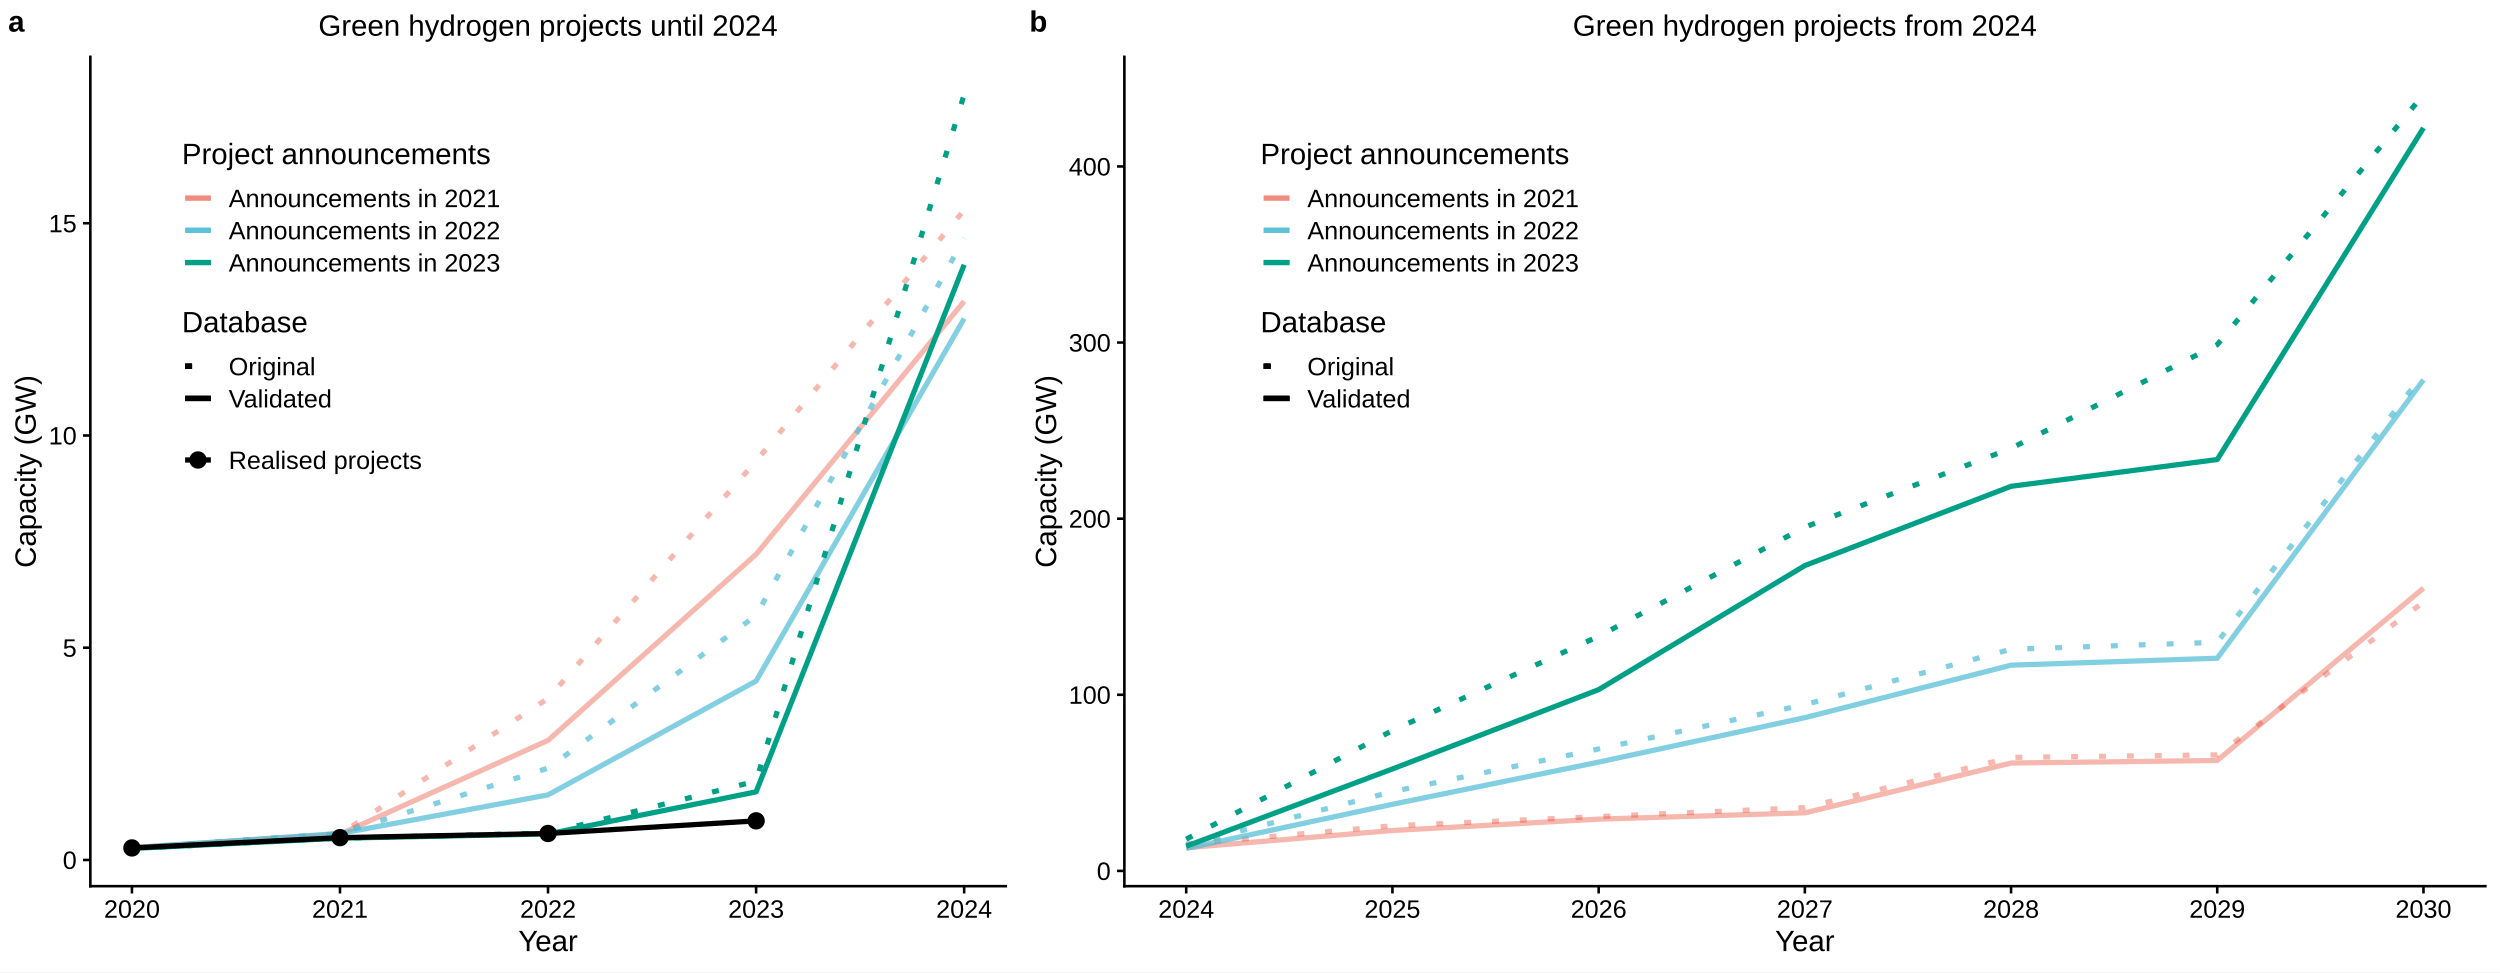
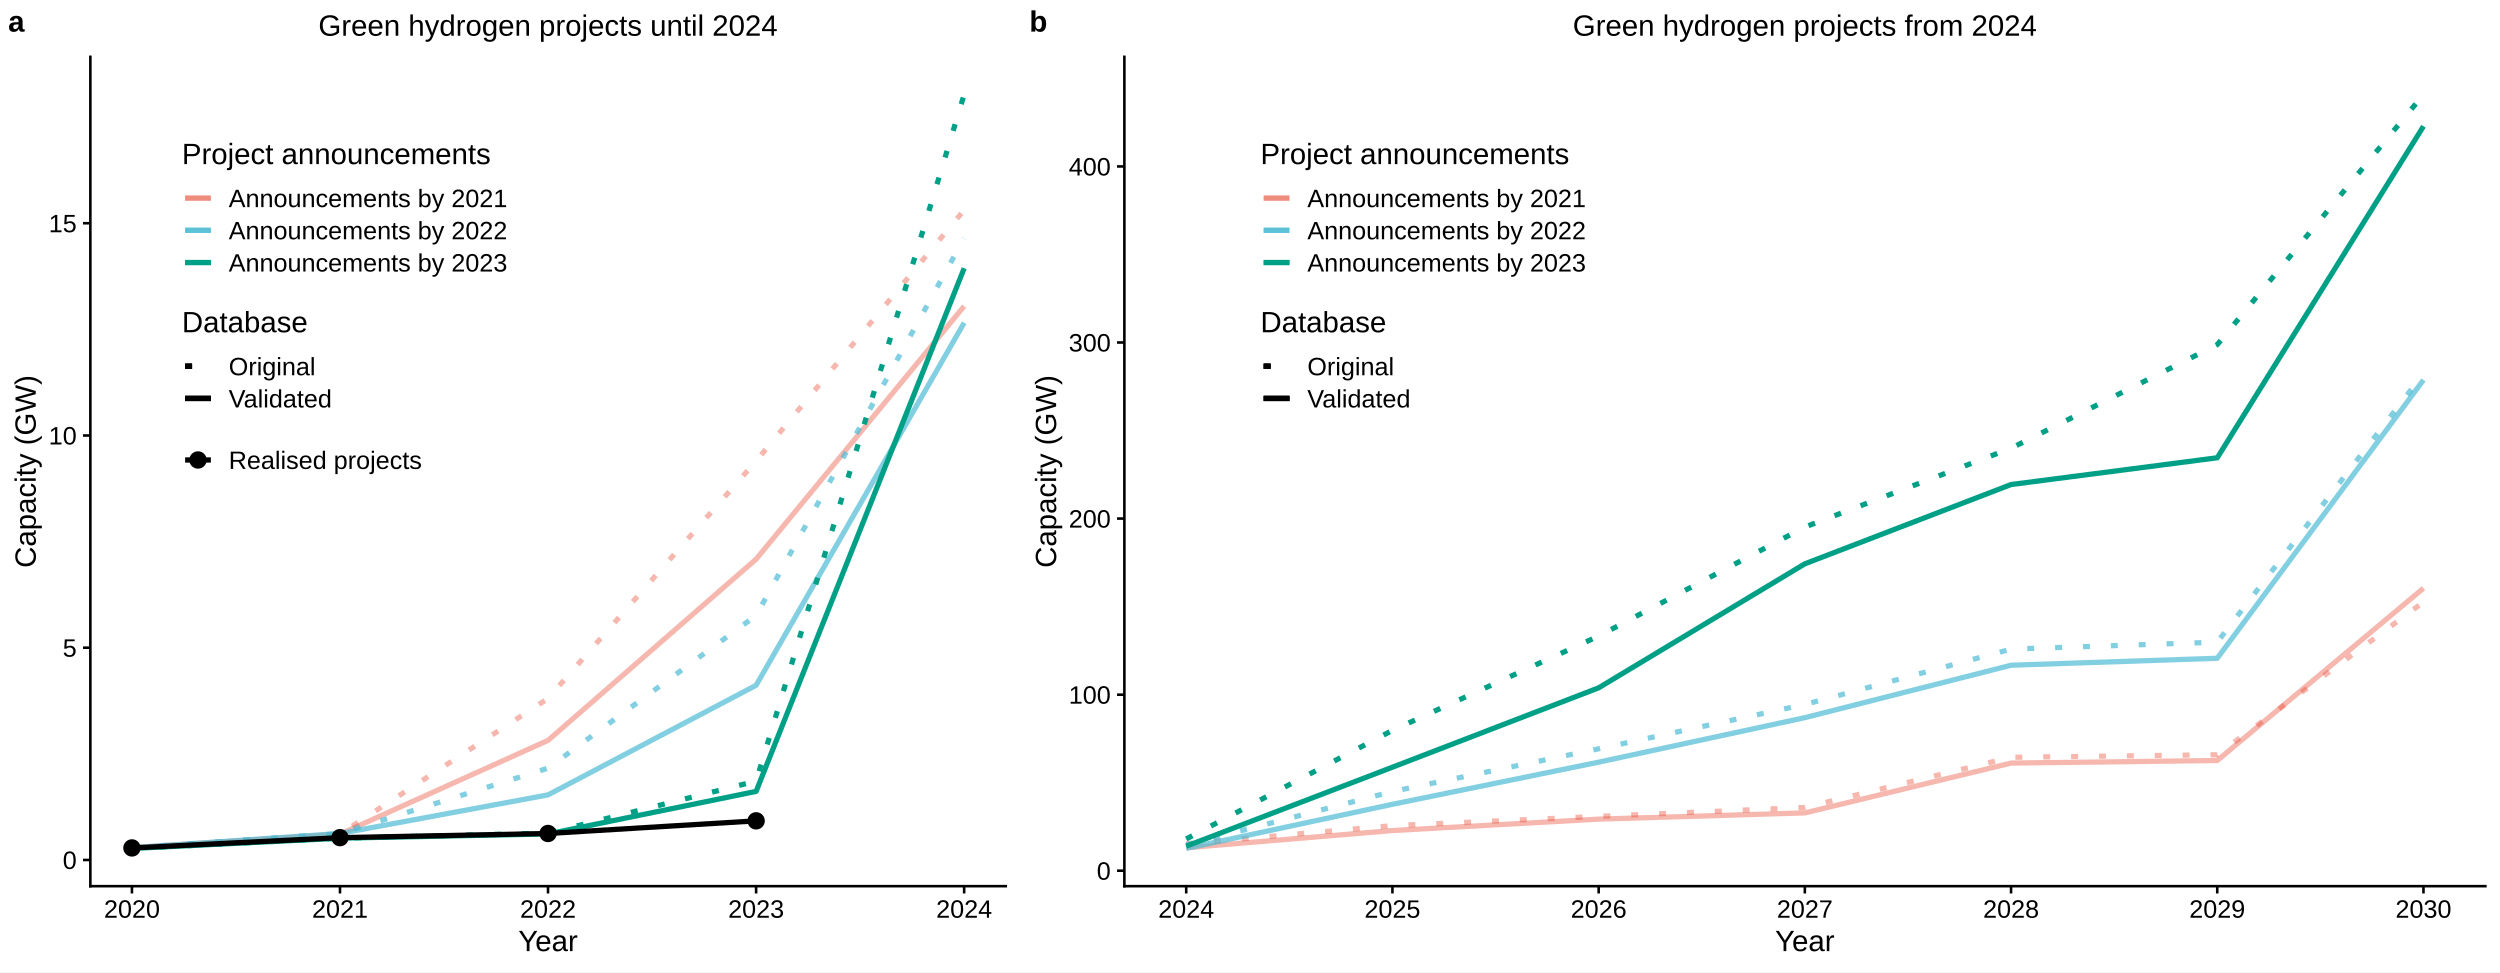
<svg xmlns="http://www.w3.org/2000/svg" class="svglite" width="510.24pt" height="198.43pt" viewBox="0 0 510.24 198.43">
  <defs>
    <style type="text/css">
    .svglite line, .svglite polyline, .svglite polygon, .svglite path, .svglite rect, .svglite circle {
      fill: none;
      stroke: #000000;
      stroke-linecap: round;
      stroke-linejoin: round;
      stroke-miterlimit: 10.00;
    }
    .svglite text {
      white-space: pre;
    }
  </style>
  </defs>
  <rect width="100%" height="100%" style="stroke: none; fill: #FFFFFF;" />
  <defs>
    <clipPath id="cpMC4wMHw1MTAuMjR8MC4wMHwxOTguNDM=">
      <rect x="0.00" y="0.00" width="510.24" height="198.43" />
    </clipPath>
  </defs>
  <g clip-path="url(#cpMC4wMHw1MTAuMjR8MC4wMHwxOTguNDM=)">
</g>
  <defs>
    <clipPath id="cpMC4wMHwyMDguMjZ8MC4wMHwxOTguNDM=">
      <rect x="0.00" y="0.00" width="208.26" height="198.43" />
    </clipPath>
  </defs>
  <g clip-path="url(#cpMC4wMHwyMDguMjZ8MC4wMHwxOTguNDM=)">
</g>
  <g clip-path="url(#cpMC4wMHw1MTAuMjR8MC4wMHwxOTguNDM=)">
</g>
  <defs>
    <clipPath id="cpMTguNDR8MjA1LjI3fDExLjYwfDE4MC44Ng==">
      <rect x="18.44" y="11.60" width="186.83" height="169.26" />
    </clipPath>
  </defs>
  <g clip-path="url(#cpMTguNDR8MjA1LjI3fDExLjYwfDE4MC44Ng==)">
-     <polyline points="26.93,173.00 69.39,170.24 111.85,151.11 154.32,113.13 196.78,61.49 " style="stroke-width: 1.07; stroke: #E64B35; stroke-opacity: 0.40; stroke-linecap: butt;" />
+     <polyline points="26.93,173.00 69.39,170.24 111.85,151.11 154.32,114.12 196.78,62.48 " style="stroke-width: 1.07; stroke: #E64B35; stroke-opacity: 0.40; stroke-linecap: butt;" />
    <polyline points="26.93,173.00 69.39,170.24 111.85,142.55 154.32,94.08 196.78,42.87 " style="stroke-width: 1.07; stroke: #E64B35; stroke-opacity: 0.40; stroke-dasharray: 1.42,4.27; stroke-linecap: butt;" />
-     <polyline points="26.93,173.01 69.39,170.11 111.85,162.23 154.32,138.99 196.78,65.01 " style="stroke-width: 1.07; stroke: #4DBBD5; stroke-opacity: 0.70; stroke-linecap: butt;" />
+     <polyline points="26.93,173.01 69.39,170.11 111.85,162.23 154.32,139.86 196.78,65.88 " style="stroke-width: 1.07; stroke: #4DBBD5; stroke-opacity: 0.70; stroke-linecap: butt;" />
    <polyline points="26.93,173.01 69.39,170.11 111.85,156.77 154.32,125.61 196.78,48.63 " style="stroke-width: 1.07; stroke: #4DBBD5; stroke-opacity: 0.70; stroke-dasharray: 1.42,4.27; stroke-linecap: butt;" />
-     <polyline points="26.93,173.16 69.39,171.07 111.85,170.20 154.32,161.61 196.78,54.04 " style="stroke-width: 1.07; stroke: #00A087; stroke-linecap: butt;" />
+     <polyline points="26.93,173.16 69.39,171.07 111.85,170.20 154.32,161.52 196.78,54.75 " style="stroke-width: 1.07; stroke: #00A087; stroke-linecap: butt;" />
    <polyline points="26.93,173.16 69.39,171.07 111.85,170.03 154.32,159.42 196.78,19.29 " style="stroke-width: 1.07; stroke: #00A087; stroke-dasharray: 1.42,4.27; stroke-linecap: butt;" />
    <polyline points="26.93,173.06 69.39,170.96 111.85,170.11 154.32,167.53 " style="stroke-width: 1.07; stroke-linecap: butt;" />
    <circle cx="26.93" cy="173.06" r="1.42" style="stroke-width: 0.71; fill: #000000;" />
    <circle cx="69.39" cy="170.96" r="1.42" style="stroke-width: 0.71; fill: #000000;" />
    <circle cx="111.85" cy="170.11" r="1.42" style="stroke-width: 0.71; fill: #000000;" />
    <circle cx="154.32" cy="167.53" r="1.42" style="stroke-width: 0.71; fill: #000000;" />
  </g>
  <g clip-path="url(#cpMC4wMHw1MTAuMjR8MC4wMHwxOTguNDM=)">
    <polyline points="18.44,180.86 18.44,11.60 " style="stroke-width: 0.53; stroke-linecap: square;" />
    <text x="15.66" y="177.35" text-anchor="end" style="font-size: 5.14px; font-family: &quot;Arial&quot;;" textLength="2.86px" lengthAdjust="spacingAndGlyphs">0</text>
    <text x="15.66" y="134.03" text-anchor="end" style="font-size: 5.14px; font-family: &quot;Arial&quot;;" textLength="2.86px" lengthAdjust="spacingAndGlyphs">5</text>
    <text x="15.66" y="90.71" text-anchor="end" style="font-size: 5.14px; font-family: &quot;Arial&quot;;" textLength="5.72px" lengthAdjust="spacingAndGlyphs">10</text>
    <text x="15.66" y="47.40" text-anchor="end" style="font-size: 5.14px; font-family: &quot;Arial&quot;;" textLength="5.72px" lengthAdjust="spacingAndGlyphs">15</text>
    <polyline points="16.94,175.51 18.44,175.51 " style="stroke-width: 0.53; stroke-linecap: butt;" />
    <polyline points="16.94,132.19 18.44,132.19 " style="stroke-width: 0.53; stroke-linecap: butt;" />
    <polyline points="16.94,88.88 18.44,88.88 " style="stroke-width: 0.53; stroke-linecap: butt;" />
    <polyline points="16.94,45.56 18.44,45.56 " style="stroke-width: 0.53; stroke-linecap: butt;" />
    <polyline points="18.44,180.86 205.27,180.86 " style="stroke-width: 0.53; stroke-linecap: square;" />
    <polyline points="26.93,182.35 26.93,180.86 " style="stroke-width: 0.53; stroke-linecap: butt;" />
    <polyline points="69.39,182.35 69.39,180.86 " style="stroke-width: 0.53; stroke-linecap: butt;" />
    <polyline points="111.85,182.35 111.85,180.86 " style="stroke-width: 0.53; stroke-linecap: butt;" />
    <polyline points="154.32,182.35 154.32,180.86 " style="stroke-width: 0.53; stroke-linecap: butt;" />
    <polyline points="196.78,182.35 196.78,180.86 " style="stroke-width: 0.53; stroke-linecap: butt;" />
    <text x="26.93" y="187.31" text-anchor="middle" style="font-size: 5.14px; font-family: &quot;Arial&quot;;" textLength="11.43px" lengthAdjust="spacingAndGlyphs">2020</text>
    <text x="69.39" y="187.31" text-anchor="middle" style="font-size: 5.14px; font-family: &quot;Arial&quot;;" textLength="11.43px" lengthAdjust="spacingAndGlyphs">2021</text>
    <text x="111.85" y="187.31" text-anchor="middle" style="font-size: 5.14px; font-family: &quot;Arial&quot;;" textLength="11.43px" lengthAdjust="spacingAndGlyphs">2022</text>
    <text x="154.32" y="187.31" text-anchor="middle" style="font-size: 5.14px; font-family: &quot;Arial&quot;;" textLength="11.43px" lengthAdjust="spacingAndGlyphs">2023</text>
    <text x="196.78" y="187.31" text-anchor="middle" style="font-size: 5.14px; font-family: &quot;Arial&quot;;" textLength="11.43px" lengthAdjust="spacingAndGlyphs">2024</text>
    <text x="111.85" y="194.12" text-anchor="middle" style="font-size: 6.00px; font-family: &quot;Arial&quot;;" textLength="12.12px" lengthAdjust="spacingAndGlyphs">Year</text>
    <text transform="translate(7.29,96.23) rotate(-90)" text-anchor="middle" style="font-size: 6.00px; font-family: &quot;Arial&quot;;" textLength="39.31px" lengthAdjust="spacingAndGlyphs">Capacity (GW)</text>
    <text x="37.12" y="33.49" style="font-size: 6.00px; font-family: &quot;Arial&quot;;" textLength="62.99px" lengthAdjust="spacingAndGlyphs">Project announcements</text>
    <line x1="37.78" y1="40.43" x2="43.04" y2="40.43" style="stroke-width: 1.07; stroke: #E64B35; stroke-opacity: 0.40; stroke-linecap: butt;" />
    <line x1="37.78" y1="40.43" x2="43.04" y2="40.43" style="stroke-width: 1.07; stroke: #E64B35; stroke-opacity: 0.40; stroke-linecap: butt;" />
    <line x1="37.78" y1="47.00" x2="43.04" y2="47.00" style="stroke-width: 1.07; stroke: #4DBBD5; stroke-opacity: 0.70; stroke-linecap: butt;" />
    <line x1="37.78" y1="47.00" x2="43.04" y2="47.00" style="stroke-width: 1.07; stroke: #4DBBD5; stroke-opacity: 0.70; stroke-linecap: butt;" />
    <line x1="37.78" y1="53.58" x2="43.04" y2="53.58" style="stroke-width: 1.07; stroke: #00A087; stroke-linecap: butt;" />
    <line x1="37.78" y1="53.58" x2="43.04" y2="53.58" style="stroke-width: 1.07; stroke: #00A087; stroke-linecap: butt;" />
-     <text x="46.68" y="42.27" style="font-size: 5.14px; font-family: &quot;Arial&quot;;" textLength="55.43px" lengthAdjust="spacingAndGlyphs">Announcements in 2021</text>
-     <text x="46.68" y="48.84" style="font-size: 5.14px; font-family: &quot;Arial&quot;;" textLength="55.43px" lengthAdjust="spacingAndGlyphs">Announcements in 2022</text>
-     <text x="46.68" y="55.42" style="font-size: 5.14px; font-family: &quot;Arial&quot;;" textLength="55.43px" lengthAdjust="spacingAndGlyphs">Announcements in 2023</text>
+     <text x="46.68" y="42.27" style="font-size: 5.14px; font-family: &quot;Arial&quot;;" textLength="56.86px" lengthAdjust="spacingAndGlyphs">Announcements by 2021</text>
+     <text x="46.68" y="48.84" style="font-size: 5.14px; font-family: &quot;Arial&quot;;" textLength="56.86px" lengthAdjust="spacingAndGlyphs">Announcements by 2022</text>
+     <text x="46.68" y="55.42" style="font-size: 5.14px; font-family: &quot;Arial&quot;;" textLength="56.86px" lengthAdjust="spacingAndGlyphs">Announcements by 2023</text>
    <text x="37.12" y="67.81" style="font-size: 6.00px; font-family: &quot;Arial&quot;;" textLength="25.67px" lengthAdjust="spacingAndGlyphs">Database</text>
    <line x1="37.78" y1="74.75" x2="43.04" y2="74.75" style="stroke-width: 1.07; stroke-dasharray: 1.42,4.27; stroke-linecap: butt;" />
    <line x1="37.78" y1="74.75" x2="43.04" y2="74.75" style="stroke-width: 1.07; stroke-dasharray: 1.42,4.27; stroke-linecap: butt;" />
    <line x1="37.78" y1="74.75" x2="43.04" y2="74.75" style="stroke-width: 1.07; stroke-dasharray: 1.42,4.27; stroke-linecap: butt;" />
    <line x1="37.78" y1="81.32" x2="43.04" y2="81.32" style="stroke-width: 1.07; stroke-linecap: butt;" />
    <line x1="37.78" y1="81.32" x2="43.04" y2="81.32" style="stroke-width: 1.07; stroke-linecap: butt;" />
    <line x1="37.78" y1="81.32" x2="43.04" y2="81.32" style="stroke-width: 1.07; stroke-linecap: butt;" />
    <text x="46.68" y="76.59" style="font-size: 5.14px; font-family: &quot;Arial&quot;;" textLength="17.72px" lengthAdjust="spacingAndGlyphs">Original</text>
    <text x="46.68" y="83.16" style="font-size: 5.14px; font-family: &quot;Arial&quot;;" textLength="21.05px" lengthAdjust="spacingAndGlyphs">Validated</text>
    <line x1="37.78" y1="93.88" x2="43.04" y2="93.88" style="stroke-width: 1.07; stroke-linecap: butt;" />
    <circle cx="40.41" cy="93.88" r="1.42" style="stroke-width: 0.71; fill: #000000;" />
    <text x="46.68" y="95.71" style="font-size: 5.14px; font-family: &quot;Arial&quot;;" textLength="39.43px" lengthAdjust="spacingAndGlyphs">Realised projects</text>
    <text x="111.85" y="7.29" text-anchor="middle" style="font-size: 6.00px; font-family: &quot;Arial&quot;;" textLength="93.64px" lengthAdjust="spacingAndGlyphs">Green hydrogen projects until 2024</text>
    <text x="1.67" y="6.45" style="font-size: 6.00px; font-weight: bold; font-family: &quot;Arial&quot;;" textLength="3.33px" lengthAdjust="spacingAndGlyphs">a</text>
  </g>
  <defs>
    <clipPath id="cpMjA4LjI2fDUxMC4yNHwwLjAwfDE5OC40Mw==">
      <rect x="208.26" y="0.00" width="301.98" height="198.43" />
    </clipPath>
  </defs>
  <g clip-path="url(#cpMjA4LjI2fDUxMC4yNHwwLjAwfDE5OC40Mw==)">
</g>
  <g clip-path="url(#cpMC4wMHw1MTAuMjR8MC4wMHwxOTguNDM=)">
</g>
  <defs>
    <clipPath id="cpMjI5LjQ4fDUwNy4yNXwxMS42MHwxODAuODY=">
      <rect x="229.48" y="11.60" width="277.77" height="169.26" />
    </clipPath>
  </defs>
  <g clip-path="url(#cpMjI5LjQ4fDUwNy4yNXwxMS42MHwxODAuODY=)">
-     <polyline points="242.10,173.02 284.19,169.50 326.28,167.18 368.36,165.90 410.45,155.73 452.53,155.21 494.62,120.04 " style="stroke-width: 1.07; stroke: #E64B35; stroke-opacity: 0.40; stroke-linecap: butt;" />
-     <polyline points="242.10,172.25 284.19,168.55 326.28,166.66 368.36,164.83 410.45,154.59 452.53,154.07 494.62,122.90 " style="stroke-width: 1.07; stroke: #E64B35; stroke-opacity: 0.40; stroke-dasharray: 1.42,4.27; stroke-linecap: butt;" />
-     <polyline points="242.10,173.16 284.19,164.15 326.28,155.54 368.36,146.47 410.45,135.76 452.53,134.34 494.62,77.53 " style="stroke-width: 1.07; stroke: #4DBBD5; stroke-opacity: 0.70; stroke-linecap: butt;" />
-     <polyline points="242.10,172.48 284.19,161.57 326.28,152.86 368.36,143.81 410.45,132.51 452.53,131.09 494.62,76.25 " style="stroke-width: 1.07; stroke: #4DBBD5; stroke-opacity: 0.70; stroke-dasharray: 1.42,4.27; stroke-linecap: butt;" />
-     <polyline points="242.10,172.71 284.19,156.94 326.28,140.75 368.36,115.43 410.45,99.25 452.53,93.79 494.62,26.11 " style="stroke-width: 1.07; stroke: #00A087; stroke-linecap: butt;" />
-     <polyline points="242.10,171.27 284.19,149.09 326.28,129.85 368.36,107.59 410.45,91.50 452.53,70.35 494.62,19.29 " style="stroke-width: 1.07; stroke: #00A087; stroke-dasharray: 1.42,4.27; stroke-linecap: butt;" />
+     <polyline points="242.10,173.02 284.19,169.51 326.28,167.18 368.36,165.91 410.45,155.74 452.53,155.22 494.62,120.05 " style="stroke-width: 1.07; stroke: #E64B35; stroke-opacity: 0.40; stroke-linecap: butt;" />
+     <polyline points="242.10,172.21 284.19,168.51 326.28,166.62 368.36,164.80 410.45,154.56 452.53,154.04 494.62,122.88 " style="stroke-width: 1.07; stroke: #E64B35; stroke-opacity: 0.40; stroke-dasharray: 1.42,4.27; stroke-linecap: butt;" />
+     <polyline points="242.10,173.16 284.19,164.15 326.28,155.55 368.36,146.47 410.45,135.77 452.53,134.35 494.62,77.55 " style="stroke-width: 1.07; stroke: #4DBBD5; stroke-opacity: 0.70; stroke-linecap: butt;" />
+     <polyline points="242.10,172.45 284.19,161.54 326.28,152.83 368.36,143.78 410.45,132.48 452.53,131.06 494.62,76.24 " style="stroke-width: 1.07; stroke: #4DBBD5; stroke-opacity: 0.70; stroke-dasharray: 1.42,4.27; stroke-linecap: butt;" />
+     <polyline points="242.10,172.70 284.19,156.58 326.28,140.38 368.36,115.07 410.45,98.89 452.53,93.43 494.62,25.77 " style="stroke-width: 1.07; stroke: #00A087; stroke-linecap: butt;" />
+     <polyline points="242.10,171.23 284.19,149.06 326.28,129.82 368.36,107.56 410.45,91.48 452.53,70.34 494.62,19.29 " style="stroke-width: 1.07; stroke: #00A087; stroke-dasharray: 1.42,4.27; stroke-linecap: butt;" />
  </g>
  <g clip-path="url(#cpMC4wMHw1MTAuMjR8MC4wMHwxOTguNDM=)">
    <polyline points="229.48,180.86 229.48,11.60 " style="stroke-width: 0.53; stroke-linecap: square;" />
-     <text x="226.70" y="179.59" text-anchor="end" style="font-size: 5.14px; font-family: &quot;Arial&quot;;" textLength="2.86px" lengthAdjust="spacingAndGlyphs">0</text>
-     <text x="226.70" y="143.64" text-anchor="end" style="font-size: 5.14px; font-family: &quot;Arial&quot;;" textLength="8.58px" lengthAdjust="spacingAndGlyphs">100</text>
-     <text x="226.70" y="107.70" text-anchor="end" style="font-size: 5.14px; font-family: &quot;Arial&quot;;" textLength="8.58px" lengthAdjust="spacingAndGlyphs">200</text>
-     <text x="226.70" y="71.75" text-anchor="end" style="font-size: 5.14px; font-family: &quot;Arial&quot;;" textLength="8.58px" lengthAdjust="spacingAndGlyphs">300</text>
+     <text x="226.70" y="179.55" text-anchor="end" style="font-size: 5.14px; font-family: &quot;Arial&quot;;" textLength="2.86px" lengthAdjust="spacingAndGlyphs">0</text>
+     <text x="226.70" y="143.62" text-anchor="end" style="font-size: 5.14px; font-family: &quot;Arial&quot;;" textLength="8.58px" lengthAdjust="spacingAndGlyphs">100</text>
+     <text x="226.70" y="107.68" text-anchor="end" style="font-size: 5.14px; font-family: &quot;Arial&quot;;" textLength="8.58px" lengthAdjust="spacingAndGlyphs">200</text>
+     <text x="226.70" y="71.74" text-anchor="end" style="font-size: 5.14px; font-family: &quot;Arial&quot;;" textLength="8.58px" lengthAdjust="spacingAndGlyphs">300</text>
    <text x="226.70" y="35.81" text-anchor="end" style="font-size: 5.14px; font-family: &quot;Arial&quot;;" textLength="8.58px" lengthAdjust="spacingAndGlyphs">400</text>
-     <polyline points="227.98,177.75 229.48,177.75 " style="stroke-width: 0.53; stroke-linecap: butt;" />
-     <polyline points="227.98,141.80 229.48,141.80 " style="stroke-width: 0.53; stroke-linecap: butt;" />
-     <polyline points="227.98,105.86 229.48,105.86 " style="stroke-width: 0.53; stroke-linecap: butt;" />
-     <polyline points="227.98,69.91 229.48,69.91 " style="stroke-width: 0.53; stroke-linecap: butt;" />
+     <polyline points="227.98,177.71 229.48,177.71 " style="stroke-width: 0.53; stroke-linecap: butt;" />
+     <polyline points="227.98,141.78 229.48,141.78 " style="stroke-width: 0.53; stroke-linecap: butt;" />
+     <polyline points="227.98,105.84 229.48,105.84 " style="stroke-width: 0.53; stroke-linecap: butt;" />
+     <polyline points="227.98,69.90 229.48,69.90 " style="stroke-width: 0.53; stroke-linecap: butt;" />
    <polyline points="227.98,33.97 229.48,33.97 " style="stroke-width: 0.53; stroke-linecap: butt;" />
    <polyline points="229.48,180.86 507.25,180.86 " style="stroke-width: 0.53; stroke-linecap: square;" />
    <polyline points="242.10,182.35 242.10,180.86 " style="stroke-width: 0.53; stroke-linecap: butt;" />
    <polyline points="284.19,182.35 284.19,180.86 " style="stroke-width: 0.53; stroke-linecap: butt;" />
    <polyline points="326.28,182.35 326.28,180.86 " style="stroke-width: 0.53; stroke-linecap: butt;" />
    <polyline points="368.36,182.35 368.36,180.86 " style="stroke-width: 0.53; stroke-linecap: butt;" />
    <polyline points="410.45,182.35 410.45,180.86 " style="stroke-width: 0.53; stroke-linecap: butt;" />
    <polyline points="452.53,182.35 452.53,180.86 " style="stroke-width: 0.53; stroke-linecap: butt;" />
    <polyline points="494.62,182.35 494.62,180.86 " style="stroke-width: 0.53; stroke-linecap: butt;" />
    <text x="242.10" y="187.31" text-anchor="middle" style="font-size: 5.14px; font-family: &quot;Arial&quot;;" textLength="11.43px" lengthAdjust="spacingAndGlyphs">2024</text>
    <text x="284.19" y="187.31" text-anchor="middle" style="font-size: 5.14px; font-family: &quot;Arial&quot;;" textLength="11.43px" lengthAdjust="spacingAndGlyphs">2025</text>
    <text x="326.28" y="187.31" text-anchor="middle" style="font-size: 5.14px; font-family: &quot;Arial&quot;;" textLength="11.43px" lengthAdjust="spacingAndGlyphs">2026</text>
    <text x="368.36" y="187.31" text-anchor="middle" style="font-size: 5.14px; font-family: &quot;Arial&quot;;" textLength="11.43px" lengthAdjust="spacingAndGlyphs">2027</text>
    <text x="410.45" y="187.31" text-anchor="middle" style="font-size: 5.14px; font-family: &quot;Arial&quot;;" textLength="11.43px" lengthAdjust="spacingAndGlyphs">2028</text>
    <text x="452.53" y="187.31" text-anchor="middle" style="font-size: 5.14px; font-family: &quot;Arial&quot;;" textLength="11.43px" lengthAdjust="spacingAndGlyphs">2029</text>
    <text x="494.62" y="187.31" text-anchor="middle" style="font-size: 5.14px; font-family: &quot;Arial&quot;;" textLength="11.43px" lengthAdjust="spacingAndGlyphs">2030</text>
    <text x="368.36" y="194.12" text-anchor="middle" style="font-size: 6.00px; font-family: &quot;Arial&quot;;" textLength="12.12px" lengthAdjust="spacingAndGlyphs">Year</text>
    <text transform="translate(215.55,96.23) rotate(-90)" text-anchor="middle" style="font-size: 6.00px; font-family: &quot;Arial&quot;;" textLength="39.31px" lengthAdjust="spacingAndGlyphs">Capacity (GW)</text>
    <text x="257.25" y="33.49" style="font-size: 6.00px; font-family: &quot;Arial&quot;;" textLength="62.99px" lengthAdjust="spacingAndGlyphs">Project announcements</text>
    <line x1="257.91" y1="40.43" x2="263.17" y2="40.43" style="stroke-width: 1.07; stroke: #E64B35; stroke-opacity: 0.40; stroke-linecap: butt;" />
    <line x1="257.91" y1="40.43" x2="263.17" y2="40.43" style="stroke-width: 1.07; stroke: #E64B35; stroke-opacity: 0.40; stroke-linecap: butt;" />
    <line x1="257.91" y1="47.00" x2="263.17" y2="47.00" style="stroke-width: 1.07; stroke: #4DBBD5; stroke-opacity: 0.70; stroke-linecap: butt;" />
    <line x1="257.91" y1="47.00" x2="263.17" y2="47.00" style="stroke-width: 1.07; stroke: #4DBBD5; stroke-opacity: 0.70; stroke-linecap: butt;" />
    <line x1="257.91" y1="53.58" x2="263.17" y2="53.58" style="stroke-width: 1.07; stroke: #00A087; stroke-linecap: butt;" />
    <line x1="257.91" y1="53.58" x2="263.17" y2="53.58" style="stroke-width: 1.07; stroke: #00A087; stroke-linecap: butt;" />
-     <text x="266.82" y="42.27" style="font-size: 5.14px; font-family: &quot;Arial&quot;;" textLength="55.43px" lengthAdjust="spacingAndGlyphs">Announcements in 2021</text>
-     <text x="266.82" y="48.84" style="font-size: 5.14px; font-family: &quot;Arial&quot;;" textLength="55.43px" lengthAdjust="spacingAndGlyphs">Announcements in 2022</text>
-     <text x="266.82" y="55.42" style="font-size: 5.14px; font-family: &quot;Arial&quot;;" textLength="55.43px" lengthAdjust="spacingAndGlyphs">Announcements in 2023</text>
+     <text x="266.82" y="42.27" style="font-size: 5.14px; font-family: &quot;Arial&quot;;" textLength="56.86px" lengthAdjust="spacingAndGlyphs">Announcements by 2021</text>
+     <text x="266.82" y="48.84" style="font-size: 5.14px; font-family: &quot;Arial&quot;;" textLength="56.86px" lengthAdjust="spacingAndGlyphs">Announcements by 2022</text>
+     <text x="266.82" y="55.42" style="font-size: 5.14px; font-family: &quot;Arial&quot;;" textLength="56.86px" lengthAdjust="spacingAndGlyphs">Announcements by 2023</text>
    <text x="257.25" y="67.81" style="font-size: 6.00px; font-family: &quot;Arial&quot;;" textLength="25.67px" lengthAdjust="spacingAndGlyphs">Database</text>
    <line x1="257.91" y1="74.75" x2="263.17" y2="74.75" style="stroke-width: 1.07; stroke-dasharray: 1.42,4.27; stroke-linecap: butt;" />
    <line x1="257.91" y1="74.75" x2="263.17" y2="74.75" style="stroke-width: 1.07; stroke-dasharray: 1.42,4.27; stroke-linecap: butt;" />
    <line x1="257.91" y1="74.75" x2="263.17" y2="74.75" style="stroke-width: 1.07; stroke-dasharray: 1.42,4.27; stroke-linecap: butt;" />
    <line x1="257.91" y1="81.32" x2="263.17" y2="81.32" style="stroke-width: 1.07; stroke-linecap: butt;" />
    <line x1="257.91" y1="81.32" x2="263.17" y2="81.32" style="stroke-width: 1.07; stroke-linecap: butt;" />
    <line x1="257.91" y1="81.32" x2="263.17" y2="81.32" style="stroke-width: 1.07; stroke-linecap: butt;" />
    <text x="266.82" y="76.59" style="font-size: 5.14px; font-family: &quot;Arial&quot;;" textLength="17.72px" lengthAdjust="spacingAndGlyphs">Original</text>
    <text x="266.82" y="83.16" style="font-size: 5.14px; font-family: &quot;Arial&quot;;" textLength="21.05px" lengthAdjust="spacingAndGlyphs">Validated</text>
    <text x="368.36" y="7.29" text-anchor="middle" style="font-size: 6.00px; font-family: &quot;Arial&quot;;" textLength="94.63px" lengthAdjust="spacingAndGlyphs">Green hydrogen projects from 2024</text>
    <text x="210.09" y="6.45" style="font-size: 6.00px; font-weight: bold; font-family: &quot;Arial&quot;;" textLength="3.66px" lengthAdjust="spacingAndGlyphs">b</text>
  </g>
</svg>
